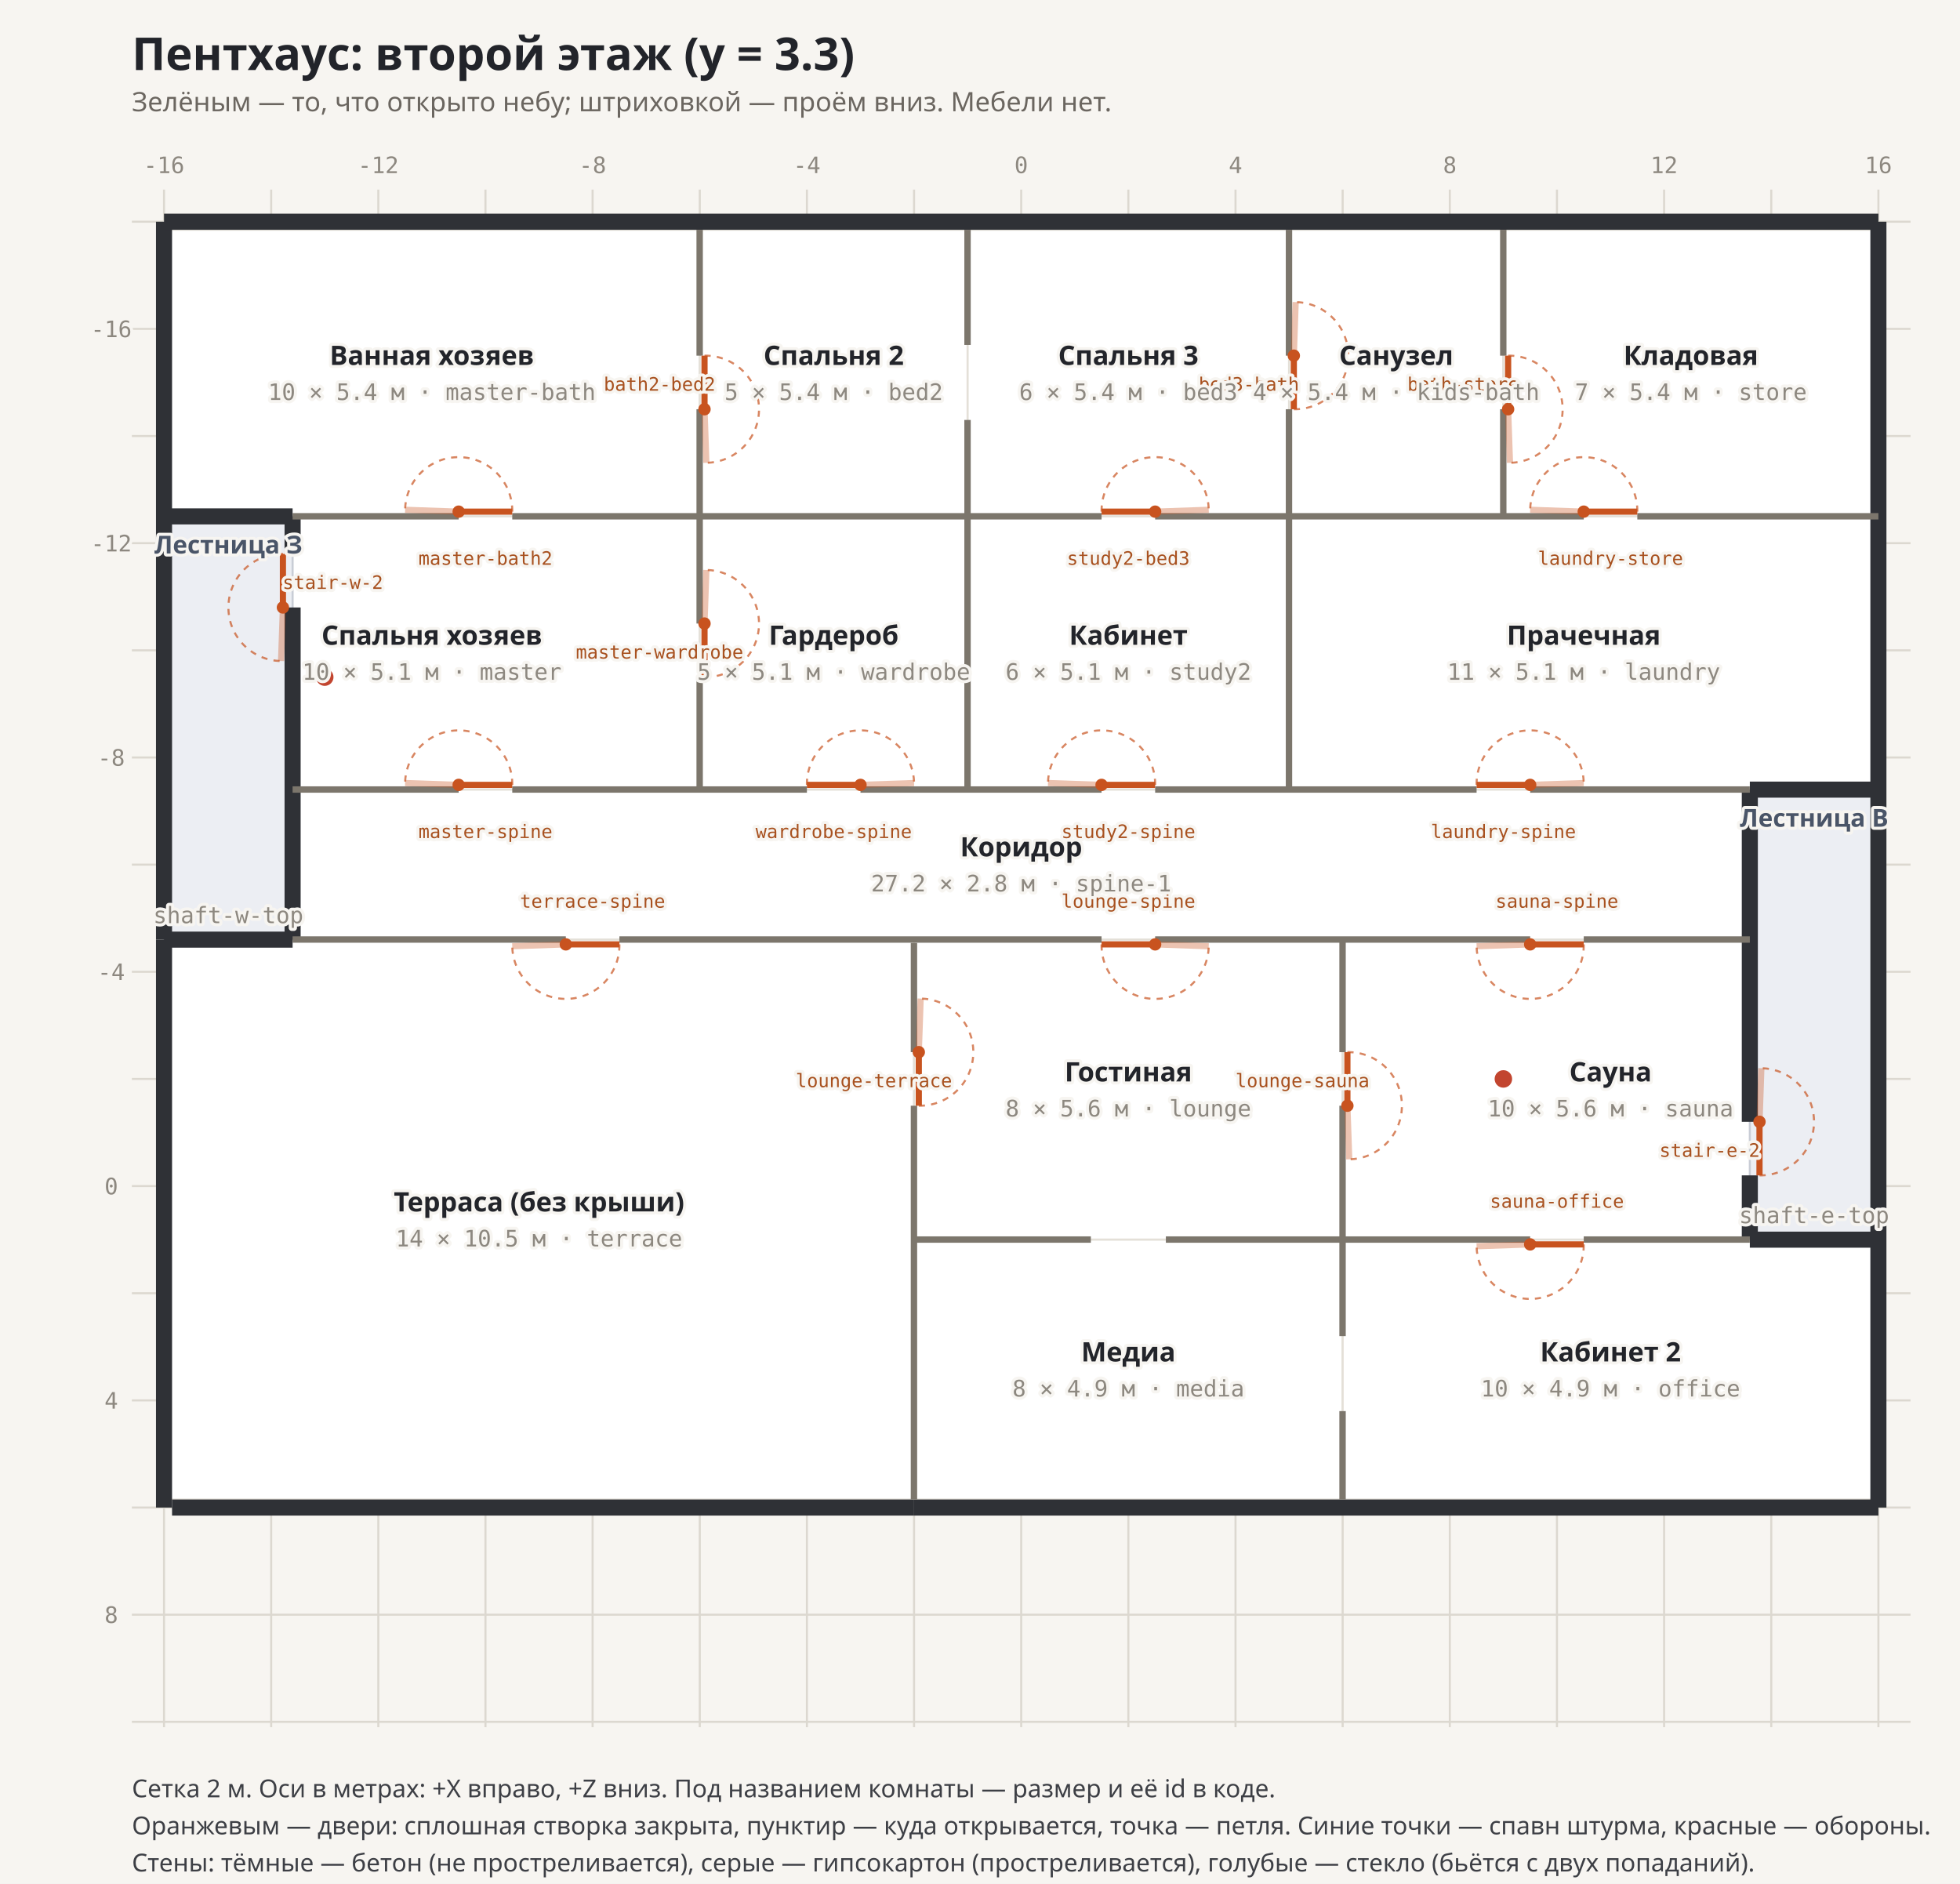
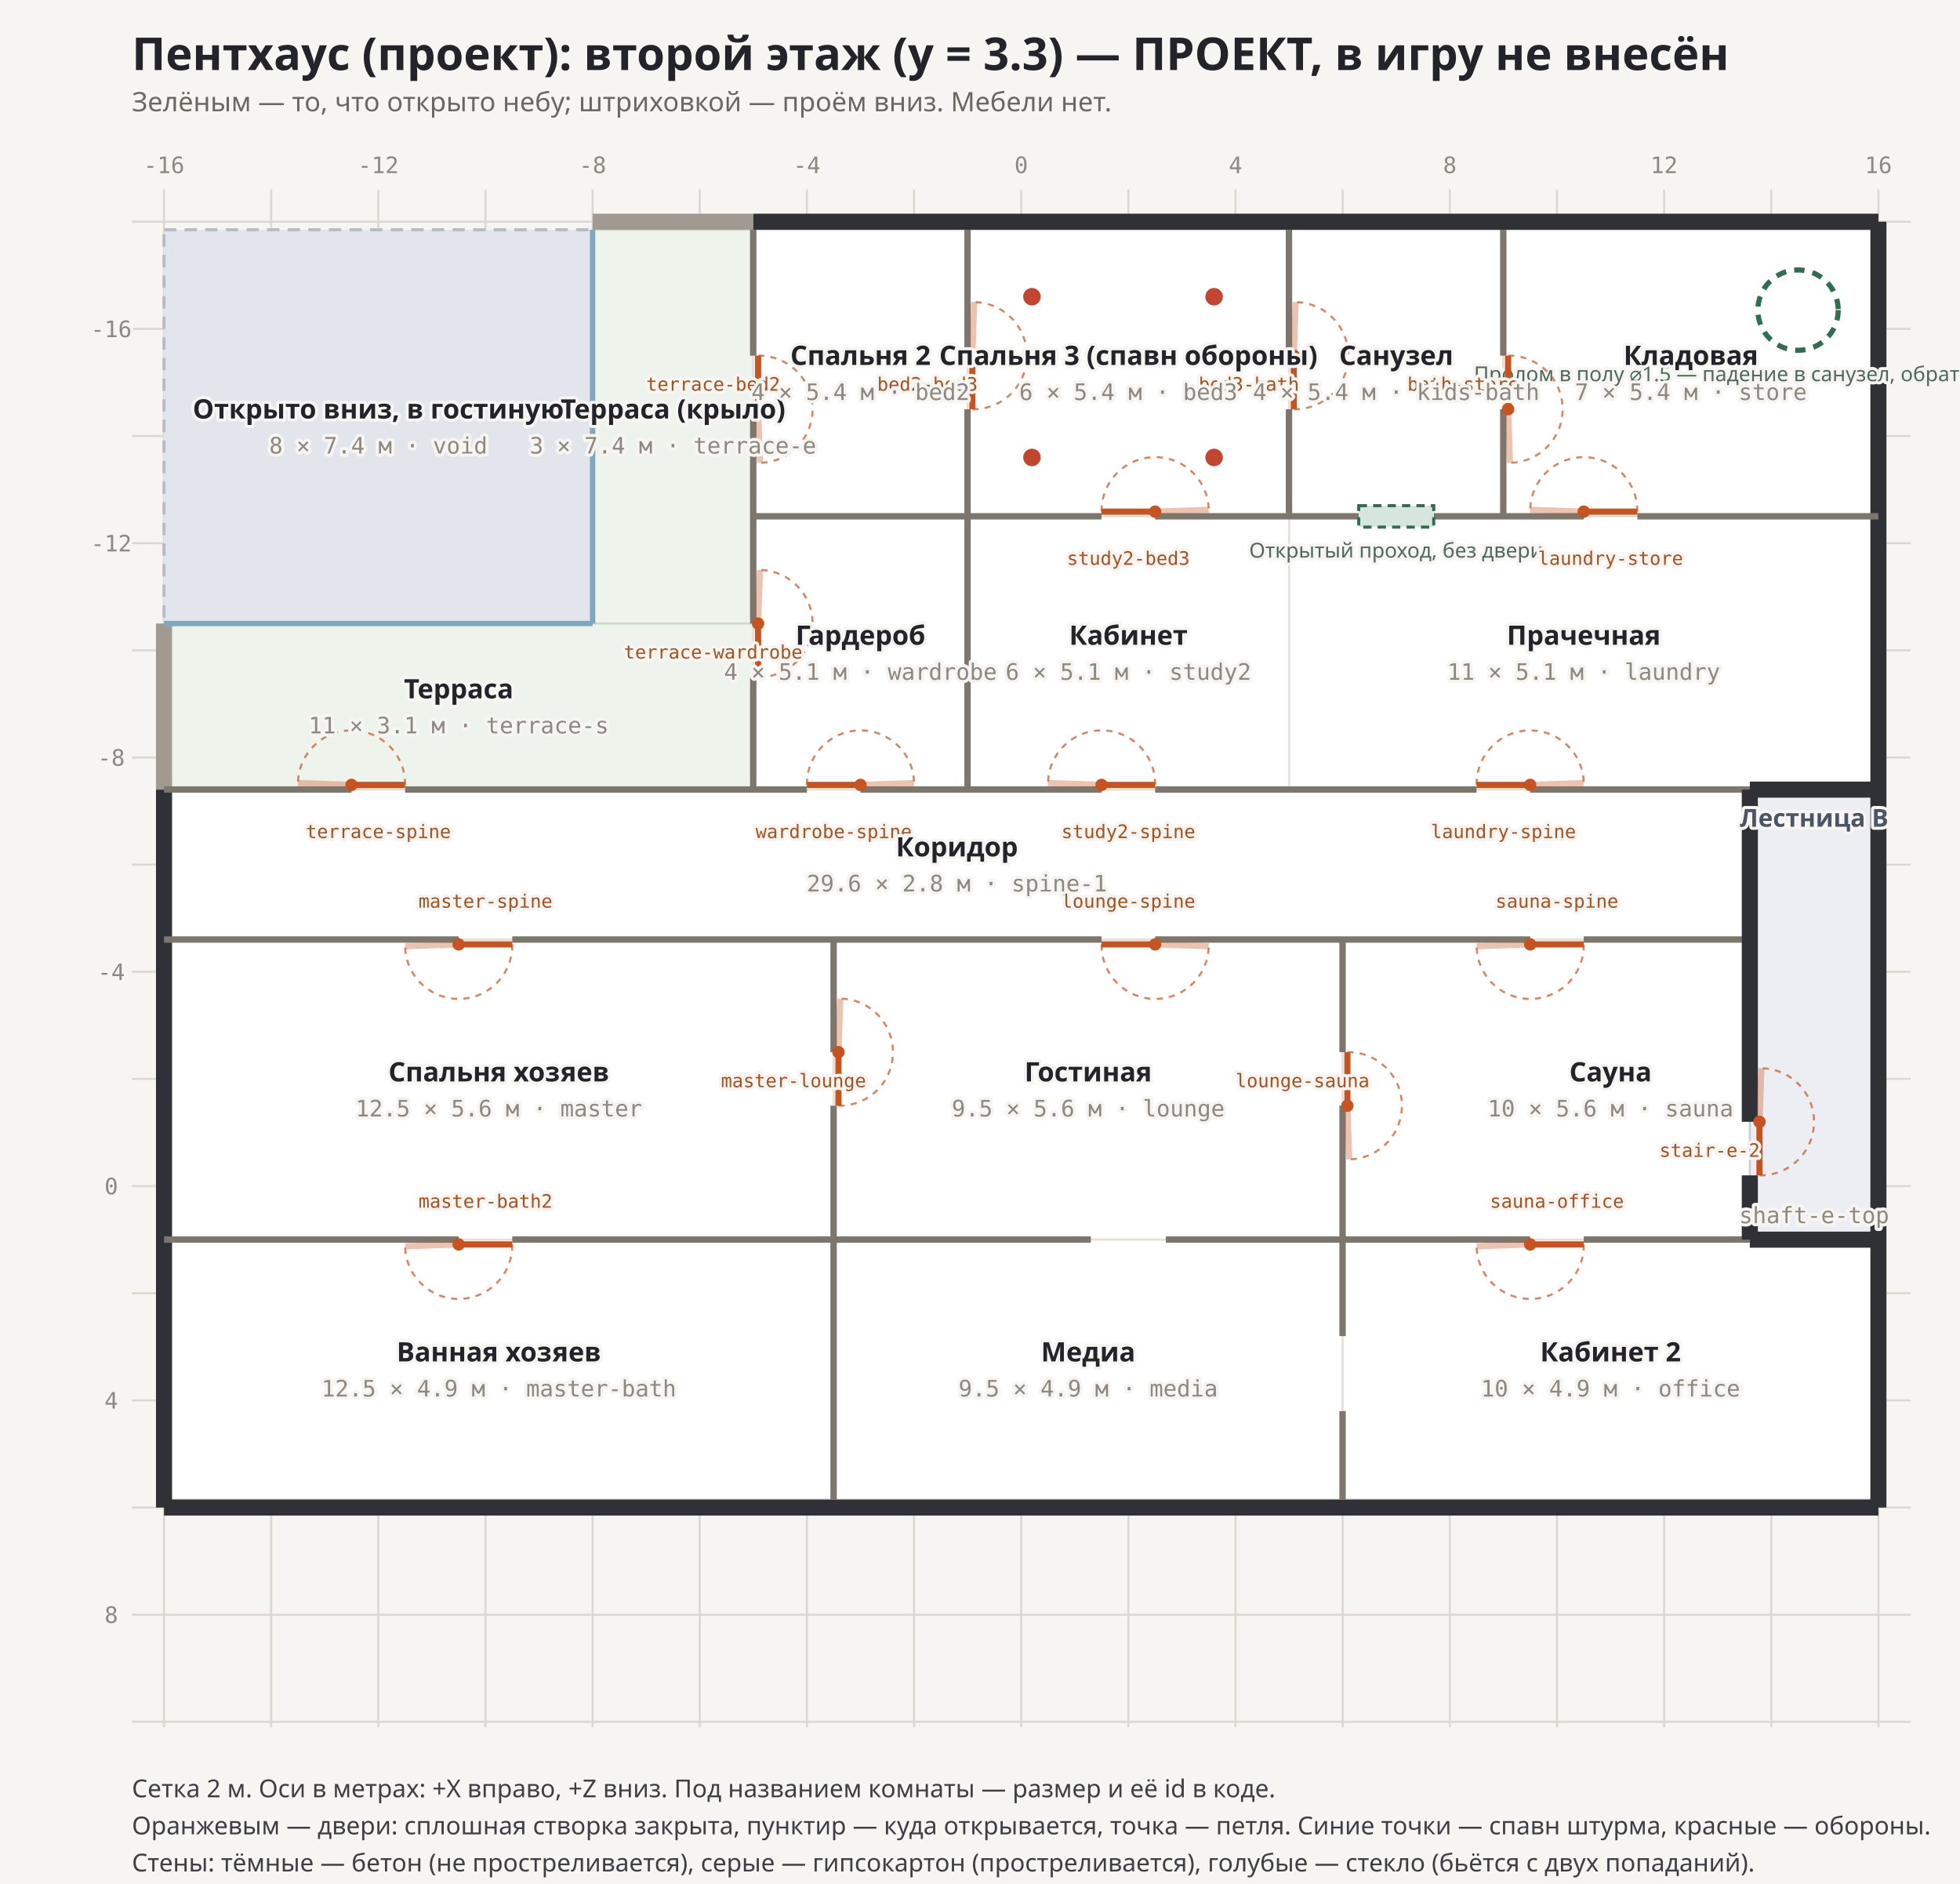
<svg xmlns="http://www.w3.org/2000/svg" width="951.2" height="914.2" viewBox="0 0 951.2 914.2">
  <style>
  .bg { fill: #f7f5f1; }
  .grid { stroke: #dcd8d0; stroke-width: 1; }
  .tick { fill: #8d8880; font: 11px ui-monospace, monospace; text-anchor: middle; }
  /* Every label is drawn with the page colour behind its own strokes, so a
     door id that lands on a wall or a room name is still readable. */
  text { paint-order: stroke; stroke: #f7f5f1; stroke-width: 3px; stroke-linejoin: round; }
  .room { fill: #ffffff; stroke: #e4e0d8; stroke-width: 1; }
  .open { fill: #eef4ec; stroke: #cadbc8; stroke-width: 1; }
  .void { fill: #e2e6ec; stroke: #b6bcc6; stroke-width: 1.5; stroke-dasharray: 6 4; }
  .wall.low { fill: #a09a90; }
  .wall.glass.low { fill: #7fa8bd; }
  .blocker { fill: #d8c9a8; stroke: #9b8a63; stroke-width: 1; }
  .blocker.blocked { fill: #d9b8a0; stroke: #a5744f; }
  .hole { fill: none; stroke: #2f6f4f; stroke-width: 2.5; stroke-dasharray: 5 4; }
  .opening { fill: #d7e6dc; stroke: #2f6f4f; stroke-width: 1.5; stroke-dasharray: 4 3; }
  .hole.under { stroke: #7fa39a; stroke-width: 1.5; }
  .note { font: 10px system-ui, sans-serif; fill: #4d6a5c; text-anchor: middle; }
  .shaft { fill: #eceef3; stroke: #c9cdd6; stroke-width: 1; }
  .outside { fill: #f0ece4; stroke: #ddd8ce; stroke-dasharray: 4 3; }
  .wall { fill: #2f3136; }
  .wall.drywall { fill: #7c766c; }
  .wall.glass { fill: #7fa8bd; }
  .room-name { font: 600 13px system-ui, sans-serif; fill: #22242a; text-anchor: middle; }
  .room-size { font: 11px ui-monospace, monospace; fill: #8d8880; text-anchor: middle; }
  .shaft-label { font: 600 12px system-ui, sans-serif; fill: #4a5568; text-anchor: middle; }
  .door-shut { stroke: #c8531f; stroke-width: 3; fill: none; }
  .door-open { stroke: #c8531f; stroke-width: 3; fill: none; opacity: 0.35; }
  .door-arc { stroke: #c8531f; stroke-width: 1; fill: none; stroke-dasharray: 3 3; opacity: 0.7; }
  .hinge { fill: #c8531f; }
  .door-id { font: 9px ui-monospace, monospace; fill: #a8511f; text-anchor: middle; }
  .tread { fill: #ded5c6; stroke: #b9ac97; stroke-width: 0.8; }
  .up-arrow { stroke: #4a5568; stroke-width: 1.5; fill: none; }
  .up-label { font: 10px system-ui, sans-serif; fill: #4a5568; text-anchor: middle; }
  .spawn { stroke: #ffffff; stroke-width: 1.5; }
  .spawn.attackers { fill: #2e6fbf; }
  .spawn.defenders { fill: #c2452f; }
  .title { font: 600 22px system-ui, sans-serif; fill: #22242a; }
  .subtitle { font: 13px system-ui, sans-serif; fill: #6b6660; }
  .legend { font: 12px system-ui, sans-serif; fill: #3d3f45; }
</style>
  <defs>
    <marker id="arrow" viewBox="0 0 10 10" refX="9" refY="5" markerWidth="6" markerHeight="6" orient="auto-start-reverse">
      <path d="M 0 0 L 10 5 L 0 10 z" fill="#4a5568" />
    </marker>
  </defs>
  <rect class="bg" width="951.2" height="914.2" />
-   <text x="64" y="34" class="title">Пентхаус: второй этаж (y = 3.3)</text>
+   <text x="64" y="34" class="title">Пентхаус (проект): второй этаж (y = 3.3) — ПРОЕКТ, в игру не внесён</text>
  <text x="64" y="54" class="subtitle">Зелёным — то, что открыто небу; штриховкой — проём вниз. Мебели нет.</text>
  <text x="64" y="872.2" class="legend">Сетка 2 м. Оси в метрах: +X вправо, +Z вниз. Под названием комнаты — размер и её id в коде.</text>
  <text x="64" y="890.2" class="legend">Оранжевым — двери: сплошная створка закрыта, пунктир — куда открывается, точка — петля. Синие точки — спавн штурма, красные — обороны.</text>
  <text x="64" y="908.2" class="legend">Стены: тёмные — бетон (не простреливается), серые — гипсокартон (простреливается), голубые — стекло (бьётся с двух попаданий).</text>
  <line x1="79.6" y1="92" x2="79.6" y2="838.2" class="grid" />
  <text x="79.6" y="84" class="tick">-16</text>
  <line x1="131.6" y1="92" x2="131.6" y2="838.2" class="grid" />
  <line x1="183.6" y1="92" x2="183.6" y2="838.2" class="grid" />
  <text x="183.6" y="84" class="tick">-12</text>
  <line x1="235.6" y1="92" x2="235.6" y2="838.2" class="grid" />
  <line x1="287.6" y1="92" x2="287.6" y2="838.2" class="grid" />
  <text x="287.6" y="84" class="tick">-8</text>
  <line x1="339.6" y1="92" x2="339.6" y2="838.2" class="grid" />
  <line x1="391.6" y1="92" x2="391.6" y2="838.2" class="grid" />
  <text x="391.6" y="84" class="tick">-4</text>
  <line x1="443.6" y1="92" x2="443.6" y2="838.2" class="grid" />
  <line x1="495.6" y1="92" x2="495.6" y2="838.2" class="grid" />
  <text x="495.6" y="84" class="tick">0</text>
  <line x1="547.6" y1="92" x2="547.6" y2="838.2" class="grid" />
  <line x1="599.6" y1="92" x2="599.6" y2="838.2" class="grid" />
  <text x="599.6" y="84" class="tick">4</text>
  <line x1="651.6" y1="92" x2="651.6" y2="838.2" class="grid" />
  <line x1="703.6" y1="92" x2="703.6" y2="838.2" class="grid" />
  <text x="703.6" y="84" class="tick">8</text>
  <line x1="755.6" y1="92" x2="755.6" y2="838.2" class="grid" />
  <line x1="807.6" y1="92" x2="807.6" y2="838.2" class="grid" />
  <text x="807.6" y="84" class="tick">12</text>
  <line x1="859.6" y1="92" x2="859.6" y2="838.2" class="grid" />
  <line x1="911.6" y1="92" x2="911.6" y2="838.2" class="grid" />
  <text x="911.6" y="84" class="tick">16</text>
  <line x1="64" y1="107.6" x2="927.2" y2="107.6" class="grid" />
  <line x1="64" y1="159.6" x2="927.2" y2="159.6" class="grid" />
  <text x="54" y="163.6" class="tick" text-anchor="end">-16</text>
  <line x1="64" y1="211.6" x2="927.2" y2="211.6" class="grid" />
  <line x1="64" y1="263.6" x2="927.2" y2="263.6" class="grid" />
  <text x="54" y="267.6" class="tick" text-anchor="end">-12</text>
  <line x1="64" y1="315.6" x2="927.2" y2="315.6" class="grid" />
  <line x1="64" y1="367.6" x2="927.2" y2="367.6" class="grid" />
  <text x="54" y="371.6" class="tick" text-anchor="end">-8</text>
  <line x1="64" y1="419.6" x2="927.2" y2="419.6" class="grid" />
  <line x1="64" y1="471.6" x2="927.2" y2="471.6" class="grid" />
  <text x="54" y="475.6" class="tick" text-anchor="end">-4</text>
  <line x1="64" y1="523.6" x2="927.2" y2="523.6" class="grid" />
  <line x1="64" y1="575.6" x2="927.2" y2="575.6" class="grid" />
  <text x="54" y="579.6" class="tick" text-anchor="end">0</text>
  <line x1="64" y1="627.6" x2="927.2" y2="627.6" class="grid" />
  <line x1="64" y1="679.6" x2="927.2" y2="679.6" class="grid" />
  <text x="54" y="683.6" class="tick" text-anchor="end">4</text>
  <line x1="64" y1="731.6" x2="927.2" y2="731.6" class="grid" />
  <line x1="64" y1="783.6" x2="927.2" y2="783.6" class="grid" />
  <text x="54" y="787.6" class="tick" text-anchor="end">8</text>
  <line x1="64" y1="835.6" x2="927.2" y2="835.6" class="grid" />
-   <rect x="79.6" y="111.5" width="260" height="139.1" class="room" />
-   <rect x="339.6" y="111.5" width="130" height="139.1" class="room" />
+   <rect x="287.6" y="111.5" width="78" height="191.1" class="open" />
+   <rect x="79.6" y="302.6" width="286" height="80.6" class="open" />
+   <rect x="79.6" y="111.5" width="208" height="191.1" class="void" />
+   <rect x="365.6" y="111.5" width="104" height="139.1" class="room" />
+   <rect x="365.6" y="250.6" width="104" height="132.6" class="room" />
  <rect x="469.6" y="111.5" width="156" height="139.1" class="room" />
+   <rect x="469.6" y="250.6" width="156" height="132.6" class="room" />
  <rect x="625.6" y="111.5" width="104" height="139.1" class="room" />
  <rect x="729.6" y="111.5" width="182" height="139.1" class="room" />
-   <rect x="79.6" y="250.6" width="260" height="132.6" class="room" />
-   <rect x="339.6" y="250.6" width="130" height="132.6" class="room" />
-   <rect x="469.6" y="250.6" width="156" height="132.6" class="room" />
  <rect x="625.6" y="250.6" width="286" height="132.6" class="room" />
-   <rect x="142" y="383.2" width="707.2" height="72.8" class="room" />
-   <rect x="79.6" y="456" width="364" height="271.7" class="room" />
-   <rect x="443.6" y="456" width="208" height="145.6" class="room" />
+   <rect x="79.6" y="383.2" width="769.6" height="72.8" class="room" />
+   <rect x="79.6" y="456" width="325" height="145.6" class="room" />
+   <rect x="79.6" y="601.6" width="325" height="126.1" class="room" />
+   <rect x="404.6" y="456" width="247" height="145.6" class="room" />
+   <rect x="404.6" y="601.6" width="247" height="126.1" class="room" />
  <rect x="651.6" y="456" width="260" height="145.6" class="room" />
-   <rect x="443.6" y="601.6" width="208" height="126.1" class="room" />
  <rect x="651.6" y="601.6" width="260" height="126.1" class="room" />
-   <rect x="79.6" y="250.6" width="62.4" height="205.4" class="shaft" />
  <rect x="849.2" y="383.2" width="62.4" height="218.4" class="shaft" />
-   <rect x="83.5" y="727.7" width="360.1" height="7.8" class="wall concrete" />
-   <rect x="443.6" y="727.7" width="468" height="7.8" class="wall concrete" />
-   <rect x="75.7" y="456" width="7.8" height="275.6" class="wall concrete" />
-   <rect x="75.7" y="107.6" width="7.8" height="348.4" class="wall concrete" />
-   <rect x="79.6" y="103.7" width="832" height="7.8" class="wall concrete" />
+   <rect x="287.6" y="103.7" width="78" height="7.8" class="wall concrete low" />
+   <rect x="365.6" y="103.7" width="546" height="7.8" class="wall concrete" />
+   <rect x="75.7" y="302.6" width="7.8" height="80.6" class="wall concrete low" />
+   <rect x="75.7" y="383.2" width="7.8" height="348.4" class="wall concrete" />
+   <rect x="79.6" y="727.7" width="832" height="7.8" class="wall concrete" />
  <rect x="907.7" y="107.6" width="7.8" height="624" class="wall concrete" />
-   <rect x="138.1" y="250.6" width="7.8" height="18.2" class="wall concrete" />
-   <rect x="138.1" y="294.8" width="7.8" height="161.2" class="wall concrete" />
-   <rect x="79.6" y="246.7" width="62.4" height="7.8" class="wall concrete" />
-   <rect x="79.6" y="452.1" width="62.4" height="7.8" class="wall concrete" />
+   <rect x="286.3" y="111.5" width="2.6" height="191.1" class="wall glass low" />
+   <rect x="79.6" y="301.3" width="208" height="2.6" class="wall glass low" />
+   <rect x="364" y="111.5" width="3.1" height="61.1" class="wall drywall" />
+   <rect x="364" y="198.6" width="3.1" height="104" class="wall drywall" />
+   <rect x="364" y="328.6" width="3.1" height="54.6" class="wall drywall" />
+   <rect x="79.6" y="381.6" width="91" height="3.1" class="wall drywall" />
+   <rect x="196.6" y="381.6" width="195" height="3.1" class="wall drywall" />
+   <rect x="417.6" y="381.6" width="117" height="3.1" class="wall drywall" />
+   <rect x="560.6" y="381.6" width="156" height="3.1" class="wall drywall" />
+   <rect x="742.6" y="381.6" width="106.6" height="3.1" class="wall drywall" />
+   <rect x="79.6" y="454.4" width="143" height="3.1" class="wall drywall" />
+   <rect x="248.6" y="454.4" width="286" height="3.1" class="wall drywall" />
+   <rect x="560.6" y="454.4" width="182" height="3.1" class="wall drywall" />
+   <rect x="768.6" y="454.4" width="80.6" height="3.1" class="wall drywall" />
+   <rect x="468" y="111.5" width="3.1" height="61.1" class="wall drywall" />
+   <rect x="468" y="198.6" width="3.1" height="184.6" class="wall drywall" />
+   <rect x="624" y="111.5" width="3.1" height="61.1" class="wall drywall" />
+   <rect x="624" y="198.6" width="3.1" height="52" class="wall drywall" />
+   <rect x="728" y="111.5" width="3.1" height="61.1" class="wall drywall" />
+   <rect x="728" y="198.6" width="3.1" height="52" class="wall drywall" />
+   <rect x="365.6" y="249" width="169" height="3.1" class="wall drywall" />
+   <rect x="560.6" y="249" width="98.8" height="3.1" class="wall drywall" />
+   <rect x="695.8" y="249" width="72.8" height="3.1" class="wall drywall" />
+   <rect x="794.6" y="249" width="117" height="3.1" class="wall drywall" />
+   <rect x="403" y="456" width="3.1" height="54.6" class="wall drywall" />
+   <rect x="403" y="536.6" width="3.1" height="191.1" class="wall drywall" />
+   <rect x="650" y="456" width="3.1" height="54.6" class="wall drywall" />
+   <rect x="650" y="536.6" width="3.1" height="111.8" class="wall drywall" />
+   <rect x="650" y="684.8" width="3.1" height="42.9" class="wall drywall" />
+   <rect x="79.6" y="600" width="143" height="3.1" class="wall drywall" />
+   <rect x="248.6" y="600" width="280.8" height="3.1" class="wall drywall" />
+   <rect x="565.8" y="600" width="176.8" height="3.1" class="wall drywall" />
+   <rect x="768.6" y="600" width="80.6" height="3.1" class="wall drywall" />
  <rect x="845.3" y="383.2" width="7.8" height="161.2" class="wall concrete" />
  <rect x="845.3" y="570.4" width="7.8" height="31.2" class="wall concrete" />
  <rect x="849.2" y="379.3" width="62.4" height="7.8" class="wall concrete" />
  <rect x="849.2" y="597.7" width="62.4" height="7.8" class="wall concrete" />
-   <rect x="142" y="381.6" width="80.6" height="3.1" class="wall drywall" />
-   <rect x="248.6" y="381.6" width="143" height="3.1" class="wall drywall" />
-   <rect x="417.6" y="381.6" width="117" height="3.1" class="wall drywall" />
-   <rect x="560.6" y="381.6" width="156" height="3.1" class="wall drywall" />
-   <rect x="742.6" y="381.6" width="106.6" height="3.1" class="wall drywall" />
-   <rect x="142" y="454.4" width="132.6" height="3.1" class="wall drywall" />
-   <rect x="300.6" y="454.4" width="234" height="3.1" class="wall drywall" />
-   <rect x="560.6" y="454.4" width="182" height="3.1" class="wall drywall" />
-   <rect x="768.6" y="454.4" width="80.6" height="3.1" class="wall drywall" />
-   <rect x="338" y="111.5" width="3.1" height="61.1" class="wall drywall" />
-   <rect x="338" y="198.6" width="3.1" height="104" class="wall drywall" />
-   <rect x="338" y="328.6" width="3.1" height="54.6" class="wall drywall" />
-   <rect x="468" y="111.5" width="3.1" height="55.9" class="wall drywall" />
-   <rect x="468" y="203.8" width="3.1" height="179.4" class="wall drywall" />
-   <rect x="624" y="111.5" width="3.1" height="61.1" class="wall drywall" />
-   <rect x="624" y="198.6" width="3.1" height="184.6" class="wall drywall" />
-   <rect x="728" y="111.5" width="3.1" height="61.1" class="wall drywall" />
-   <rect x="728" y="198.6" width="3.1" height="52" class="wall drywall" />
-   <rect x="142" y="249" width="80.6" height="3.1" class="wall drywall" />
-   <rect x="248.6" y="249" width="286" height="3.1" class="wall drywall" />
-   <rect x="560.6" y="249" width="208" height="3.1" class="wall drywall" />
-   <rect x="794.6" y="249" width="117" height="3.1" class="wall drywall" />
-   <rect x="442" y="457.6" width="3.1" height="53" class="wall drywall" />
-   <rect x="442" y="536.6" width="3.1" height="191.1" class="wall drywall" />
-   <rect x="650" y="456" width="3.1" height="54.6" class="wall drywall" />
-   <rect x="650" y="536.6" width="3.1" height="111.8" class="wall drywall" />
-   <rect x="650" y="684.8" width="3.1" height="42.9" class="wall drywall" />
-   <rect x="443.6" y="600" width="85.8" height="3.1" class="wall drywall" />
-   <rect x="565.8" y="600" width="176.8" height="3.1" class="wall drywall" />
-   <rect x="768.6" y="600" width="80.6" height="3.1" class="wall drywall" />
-   <path d="M 137.3 294.8 L 137.3 268.8" class="door-shut" />
-   <path d="M 137.3 268.8 A 26 26 0 0 0 136.4 320.8" class="door-arc" />
-   <path d="M 137.3 294.8 L 136.4 320.8" class="door-open" />
-   <circle cx="137.3" cy="294.8" r="3" class="hinge" />
-   <text x="161.5" y="285.8" class="door-id">stair-w-2</text>
-   <path d="M 853.9 544.4 L 853.9 570.4" class="door-shut" />
-   <path d="M 853.9 570.4 A 26 26 0 0 0 854.8 518.4" class="door-arc" />
-   <path d="M 853.9 544.4 L 854.8 518.4" class="door-open" />
-   <circle cx="853.9" cy="544.4" r="3" class="hinge" />
-   <text x="829.7" y="561.4" class="door-id">stair-e-2</text>
-   <path d="M 222.6 380.9 L 248.6 380.9" class="door-shut" />
-   <path d="M 248.6 380.9 A 26 26 0 0 0 196.6 380" class="door-arc" />
-   <path d="M 222.6 380.9 L 196.6 380" class="door-open" />
-   <circle cx="222.6" cy="380.9" r="3" class="hinge" />
-   <text x="235.6" y="406.7" class="door-id">master-spine</text>
+   <rect x="659.4" y="245.4" width="36.4" height="10.4" class="opening" />
+   <text x="677.6" y="270.6" class="note">Открытый проход, без двери</text>
+   <circle cx="872.6" cy="150.5" r="19.5" class="hole cut" />
+   <text x="872.6" y="185" class="note">Пролом в полу ⌀1.5 — падение в санузел, обратно не забраться</text>
+   <path d="M 170.6 380.9 L 196.6 380.9" class="door-shut" />
+   <path d="M 196.6 380.9 A 26 26 0 0 0 144.6 380" class="door-arc" />
+   <path d="M 170.6 380.9 L 144.6 380" class="door-open" />
+   <circle cx="170.6" cy="380.9" r="3" class="hinge" />
+   <text x="183.6" y="406.7" class="door-id">terrace-spine</text>
+   <path d="M 367.9 198.6 L 367.9 172.6" class="door-shut" />
+   <path d="M 367.9 172.6 A 26 26 0 0 1 368.8 224.6" class="door-arc" />
+   <path d="M 367.9 198.6 L 368.8 224.6" class="door-open" />
+   <circle cx="367.9" cy="198.6" r="3" class="hinge" />
+   <text x="346.1" y="189.6" class="door-id">terrace-bed2</text>
+   <path d="M 367.9 302.6 L 367.9 328.6" class="door-shut" />
+   <path d="M 367.9 328.6 A 26 26 0 0 0 368.8 276.6" class="door-arc" />
+   <path d="M 367.9 302.6 L 368.8 276.6" class="door-open" />
+   <circle cx="367.9" cy="302.6" r="3" class="hinge" />
+   <text x="346.1" y="319.6" class="door-id">terrace-wardrobe</text>
  <path d="M 417.6 380.9 L 391.6 380.9" class="door-shut" />
  <path d="M 391.6 380.9 A 26 26 0 0 1 443.6 380" class="door-arc" />
  <path d="M 417.6 380.9 L 443.6 380" class="door-open" />
  <circle cx="417.6" cy="380.9" r="3" class="hinge" />
  <text x="404.6" y="406.7" class="door-id">wardrobe-spine</text>
  <path d="M 534.6 380.9 L 560.6 380.9" class="door-shut" />
  <path d="M 560.6 380.9 A 26 26 0 0 0 508.6 380" class="door-arc" />
  <path d="M 534.6 380.9 L 508.6 380" class="door-open" />
  <circle cx="534.6" cy="380.9" r="3" class="hinge" />
  <text x="547.6" y="406.7" class="door-id">study2-spine</text>
  <path d="M 742.6 380.9 L 716.6 380.9" class="door-shut" />
  <path d="M 716.6 380.9 A 26 26 0 0 1 768.6 380" class="door-arc" />
  <path d="M 742.6 380.9 L 768.6 380" class="door-open" />
  <circle cx="742.6" cy="380.9" r="3" class="hinge" />
  <text x="729.6" y="406.7" class="door-id">laundry-spine</text>
-   <path d="M 274.6 458.3 L 300.6 458.3" class="door-shut" />
-   <path d="M 300.6 458.3 A 26 26 0 0 1 248.6 459.2" class="door-arc" />
-   <path d="M 274.6 458.3 L 248.6 459.2" class="door-open" />
-   <circle cx="274.6" cy="458.3" r="3" class="hinge" />
-   <text x="287.6" y="440.5" class="door-id">terrace-spine</text>
+   <path d="M 222.6 458.3 L 248.6 458.3" class="door-shut" />
+   <path d="M 248.6 458.3 A 26 26 0 0 1 196.6 459.2" class="door-arc" />
+   <path d="M 222.6 458.3 L 196.6 459.2" class="door-open" />
+   <circle cx="222.6" cy="458.3" r="3" class="hinge" />
+   <text x="235.6" y="440.5" class="door-id">master-spine</text>
  <path d="M 560.6 458.3 L 534.6 458.3" class="door-shut" />
  <path d="M 534.6 458.3 A 26 26 0 0 0 586.6 459.2" class="door-arc" />
  <path d="M 560.6 458.3 L 586.6 459.2" class="door-open" />
  <circle cx="560.6" cy="458.3" r="3" class="hinge" />
  <text x="547.6" y="440.5" class="door-id">lounge-spine</text>
  <path d="M 742.6 458.3 L 768.6 458.3" class="door-shut" />
  <path d="M 768.6 458.3 A 26 26 0 0 1 716.6 459.2" class="door-arc" />
  <path d="M 742.6 458.3 L 716.6 459.2" class="door-open" />
  <circle cx="742.6" cy="458.3" r="3" class="hinge" />
  <text x="755.6" y="440.5" class="door-id">sauna-spine</text>
-   <path d="M 341.9 302.6 L 341.9 328.6" class="door-shut" />
-   <path d="M 341.9 328.6 A 26 26 0 0 0 342.8 276.6" class="door-arc" />
-   <path d="M 341.9 302.6 L 342.8 276.6" class="door-open" />
-   <circle cx="341.9" cy="302.6" r="3" class="hinge" />
-   <text x="320.1" y="319.6" class="door-id">master-wardrobe</text>
-   <path d="M 341.9 198.6 L 341.9 172.6" class="door-shut" />
-   <path d="M 341.9 172.6 A 26 26 0 0 1 342.8 224.6" class="door-arc" />
-   <path d="M 341.9 198.6 L 342.8 224.6" class="door-open" />
-   <circle cx="341.9" cy="198.6" r="3" class="hinge" />
-   <text x="320.1" y="189.6" class="door-id">bath2-bed2</text>
+   <path d="M 471.9 172.6 L 471.9 198.6" class="door-shut" />
+   <path d="M 471.9 198.6 A 26 26 0 0 0 472.8 146.6" class="door-arc" />
+   <path d="M 471.9 172.6 L 472.8 146.6" class="door-open" />
+   <circle cx="471.9" cy="172.6" r="3" class="hinge" />
+   <text x="450.1" y="189.6" class="door-id">bed2-bed3</text>
  <path d="M 627.9 172.6 L 627.9 198.6" class="door-shut" />
  <path d="M 627.9 198.6 A 26 26 0 0 0 628.8 146.6" class="door-arc" />
  <path d="M 627.9 172.6 L 628.8 146.6" class="door-open" />
  <circle cx="627.9" cy="172.6" r="3" class="hinge" />
  <text x="606.1" y="189.6" class="door-id">bed3-bath</text>
  <path d="M 731.9 198.6 L 731.9 172.6" class="door-shut" />
  <path d="M 731.9 172.6 A 26 26 0 0 1 732.8 224.6" class="door-arc" />
  <path d="M 731.9 198.6 L 732.8 224.6" class="door-open" />
  <circle cx="731.9" cy="198.6" r="3" class="hinge" />
  <text x="710.1" y="189.6" class="door-id">bath-store</text>
-   <path d="M 222.6 248.3 L 248.6 248.3" class="door-shut" />
-   <path d="M 248.6 248.3 A 26 26 0 0 0 196.6 247.4" class="door-arc" />
-   <path d="M 222.6 248.3 L 196.6 247.4" class="door-open" />
-   <circle cx="222.6" cy="248.3" r="3" class="hinge" />
-   <text x="235.6" y="274.1" class="door-id">master-bath2</text>
  <path d="M 560.6 248.3 L 534.6 248.3" class="door-shut" />
  <path d="M 534.6 248.3 A 26 26 0 0 1 586.6 247.4" class="door-arc" />
  <path d="M 560.6 248.3 L 586.6 247.4" class="door-open" />
  <circle cx="560.6" cy="248.3" r="3" class="hinge" />
  <text x="547.6" y="274.1" class="door-id">study2-bed3</text>
  <path d="M 768.6 248.3 L 794.6 248.3" class="door-shut" />
  <path d="M 794.6 248.3 A 26 26 0 0 0 742.6 247.4" class="door-arc" />
  <path d="M 768.6 248.3 L 742.6 247.4" class="door-open" />
  <circle cx="768.6" cy="248.3" r="3" class="hinge" />
  <text x="781.6" y="274.1" class="door-id">laundry-store</text>
-   <path d="M 445.9 510.6 L 445.9 536.6" class="door-shut" />
-   <path d="M 445.9 536.6 A 26 26 0 0 0 446.8 484.6" class="door-arc" />
-   <path d="M 445.9 510.6 L 446.8 484.6" class="door-open" />
-   <circle cx="445.9" cy="510.6" r="3" class="hinge" />
-   <text x="424.1" y="527.6" class="door-id">lounge-terrace</text>
+   <path d="M 406.9 510.6 L 406.9 536.6" class="door-shut" />
+   <path d="M 406.9 536.6 A 26 26 0 0 0 407.8 484.6" class="door-arc" />
+   <path d="M 406.9 510.6 L 407.8 484.6" class="door-open" />
+   <circle cx="406.9" cy="510.6" r="3" class="hinge" />
+   <text x="385.1" y="527.6" class="door-id">master-lounge</text>
+   <path d="M 222.6 603.9 L 248.6 603.9" class="door-shut" />
+   <path d="M 248.6 603.9 A 26 26 0 0 1 196.6 604.8" class="door-arc" />
+   <path d="M 222.6 603.9 L 196.6 604.8" class="door-open" />
+   <circle cx="222.6" cy="603.9" r="3" class="hinge" />
+   <text x="235.6" y="586.1" class="door-id">master-bath2</text>
  <path d="M 653.9 536.6 L 653.9 510.6" class="door-shut" />
  <path d="M 653.9 510.6 A 26 26 0 0 1 654.8 562.6" class="door-arc" />
  <path d="M 653.9 536.6 L 654.8 562.6" class="door-open" />
  <circle cx="653.9" cy="536.6" r="3" class="hinge" />
  <text x="632.1" y="527.6" class="door-id">lounge-sauna</text>
  <path d="M 742.6 603.9 L 768.6 603.9" class="door-shut" />
  <path d="M 768.6 603.9 A 26 26 0 0 1 716.6 604.8" class="door-arc" />
  <path d="M 742.6 603.9 L 716.6 604.8" class="door-open" />
  <circle cx="742.6" cy="603.9" r="3" class="hinge" />
  <text x="755.6" y="586.1" class="door-id">sauna-office</text>
-   <circle cx="157.6" cy="328.6" r="5" class="spawn defenders" />
-   <circle cx="729.6" cy="523.6" r="5" class="spawn defenders" />
-   <text x="209.6" y="177.1" class="room-name">Ванная хозяев</text>
-   <text x="209.6" y="194.1" class="room-size">10 × 5.4 м · master-bath</text>
-   <text x="404.6" y="177.1" class="room-name">Спальня 2</text>
-   <text x="404.6" y="194.1" class="room-size">5 × 5.4 м · bed2</text>
-   <text x="547.6" y="177.1" class="room-name">Спальня 3</text>
+   <path d="M 853.9 544.4 L 853.9 570.4" class="door-shut" />
+   <path d="M 853.9 570.4 A 26 26 0 0 0 854.8 518.4" class="door-arc" />
+   <path d="M 853.9 544.4 L 854.8 518.4" class="door-open" />
+   <circle cx="853.9" cy="544.4" r="3" class="hinge" />
+   <text x="829.7" y="561.4" class="door-id">stair-e-2</text>
+   <circle cx="500.8" cy="144" r="5" class="spawn defenders" />
+   <circle cx="589.2" cy="144" r="5" class="spawn defenders" />
+   <circle cx="500.8" cy="222" r="5" class="spawn defenders" />
+   <circle cx="589.2" cy="222" r="5" class="spawn defenders" />
+   <text x="326.6" y="203.1" class="room-name">Терраса (крыло)</text>
+   <text x="326.6" y="220.1" class="room-size">3 × 7.4 м · terrace-e</text>
+   <text x="222.6" y="338.9" class="room-name">Терраса</text>
+   <text x="222.6" y="355.9" class="room-size">11 × 3.1 м · terrace-s</text>
+   <text x="183.6" y="203.1" class="room-name">Открыто вниз, в гостиную</text>
+   <text x="183.6" y="220.1" class="room-size">8 × 7.4 м · void</text>
+   <text x="417.6" y="177.1" class="room-name">Спальня 2</text>
+   <text x="417.6" y="194.1" class="room-size">4 × 5.4 м · bed2</text>
+   <text x="417.6" y="312.9" class="room-name">Гардероб</text>
+   <text x="417.6" y="329.9" class="room-size">4 × 5.1 м · wardrobe</text>
+   <text x="547.6" y="177.1" class="room-name">Спальня 3 (спавн обороны)</text>
  <text x="547.6" y="194.1" class="room-size">6 × 5.4 м · bed3</text>
+   <text x="547.6" y="312.9" class="room-name">Кабинет</text>
+   <text x="547.6" y="329.9" class="room-size">6 × 5.1 м · study2</text>
  <text x="677.6" y="177.1" class="room-name">Санузел</text>
  <text x="677.6" y="194.1" class="room-size">4 × 5.4 м · kids-bath</text>
  <text x="820.6" y="177.1" class="room-name">Кладовая</text>
  <text x="820.6" y="194.1" class="room-size">7 × 5.4 м · store</text>
-   <text x="209.6" y="312.9" class="room-name">Спальня хозяев</text>
-   <text x="209.6" y="329.9" class="room-size">10 × 5.1 м · master</text>
-   <text x="404.6" y="312.9" class="room-name">Гардероб</text>
-   <text x="404.6" y="329.9" class="room-size">5 × 5.1 м · wardrobe</text>
-   <text x="547.6" y="312.9" class="room-name">Кабинет</text>
-   <text x="547.6" y="329.9" class="room-size">6 × 5.1 м · study2</text>
  <text x="768.6" y="312.9" class="room-name">Прачечная</text>
  <text x="768.6" y="329.9" class="room-size">11 × 5.1 м · laundry</text>
-   <text x="495.6" y="415.6" class="room-name">Коридор</text>
-   <text x="495.6" y="432.6" class="room-size">27.2 × 2.8 м · spine-1</text>
-   <text x="261.6" y="587.9" class="room-name">Терраса (без крыши)</text>
-   <text x="261.6" y="604.9" class="room-size">14 × 10.5 м · terrace</text>
-   <text x="547.6" y="524.8" class="room-name">Гостиная</text>
-   <text x="547.6" y="541.8" class="room-size">8 × 5.6 м · lounge</text>
+   <text x="464.4" y="415.6" class="room-name">Коридор</text>
+   <text x="464.4" y="432.6" class="room-size">29.6 × 2.8 м · spine-1</text>
+   <text x="242.1" y="524.8" class="room-name">Спальня хозяев</text>
+   <text x="242.1" y="541.8" class="room-size">12.5 × 5.6 м · master</text>
+   <text x="242.1" y="660.7" class="room-name">Ванная хозяев</text>
+   <text x="242.1" y="677.7" class="room-size">12.5 × 4.9 м · master-bath</text>
+   <text x="528.1" y="524.8" class="room-name">Гостиная</text>
+   <text x="528.1" y="541.8" class="room-size">9.5 × 5.6 м · lounge</text>
+   <text x="528.1" y="660.7" class="room-name">Медиа</text>
+   <text x="528.1" y="677.7" class="room-size">9.5 × 4.9 м · media</text>
  <text x="781.6" y="524.8" class="room-name">Сауна</text>
  <text x="781.6" y="541.8" class="room-size">10 × 5.6 м · sauna</text>
-   <text x="547.6" y="660.7" class="room-name">Медиа</text>
-   <text x="547.6" y="677.7" class="room-size">8 × 4.9 м · media</text>
  <text x="781.6" y="660.7" class="room-name">Кабинет 2</text>
  <text x="781.6" y="677.7" class="room-size">10 × 4.9 м · office</text>
-   <text x="110.8" y="268.6" class="shaft-label">Лестница З</text>
-   <text x="110.8" y="448" class="room-size">shaft-w-top</text>
  <text x="880.4" y="401.2" class="shaft-label">Лестница В</text>
  <text x="880.4" y="593.6" class="room-size">shaft-e-top</text>
</svg>
